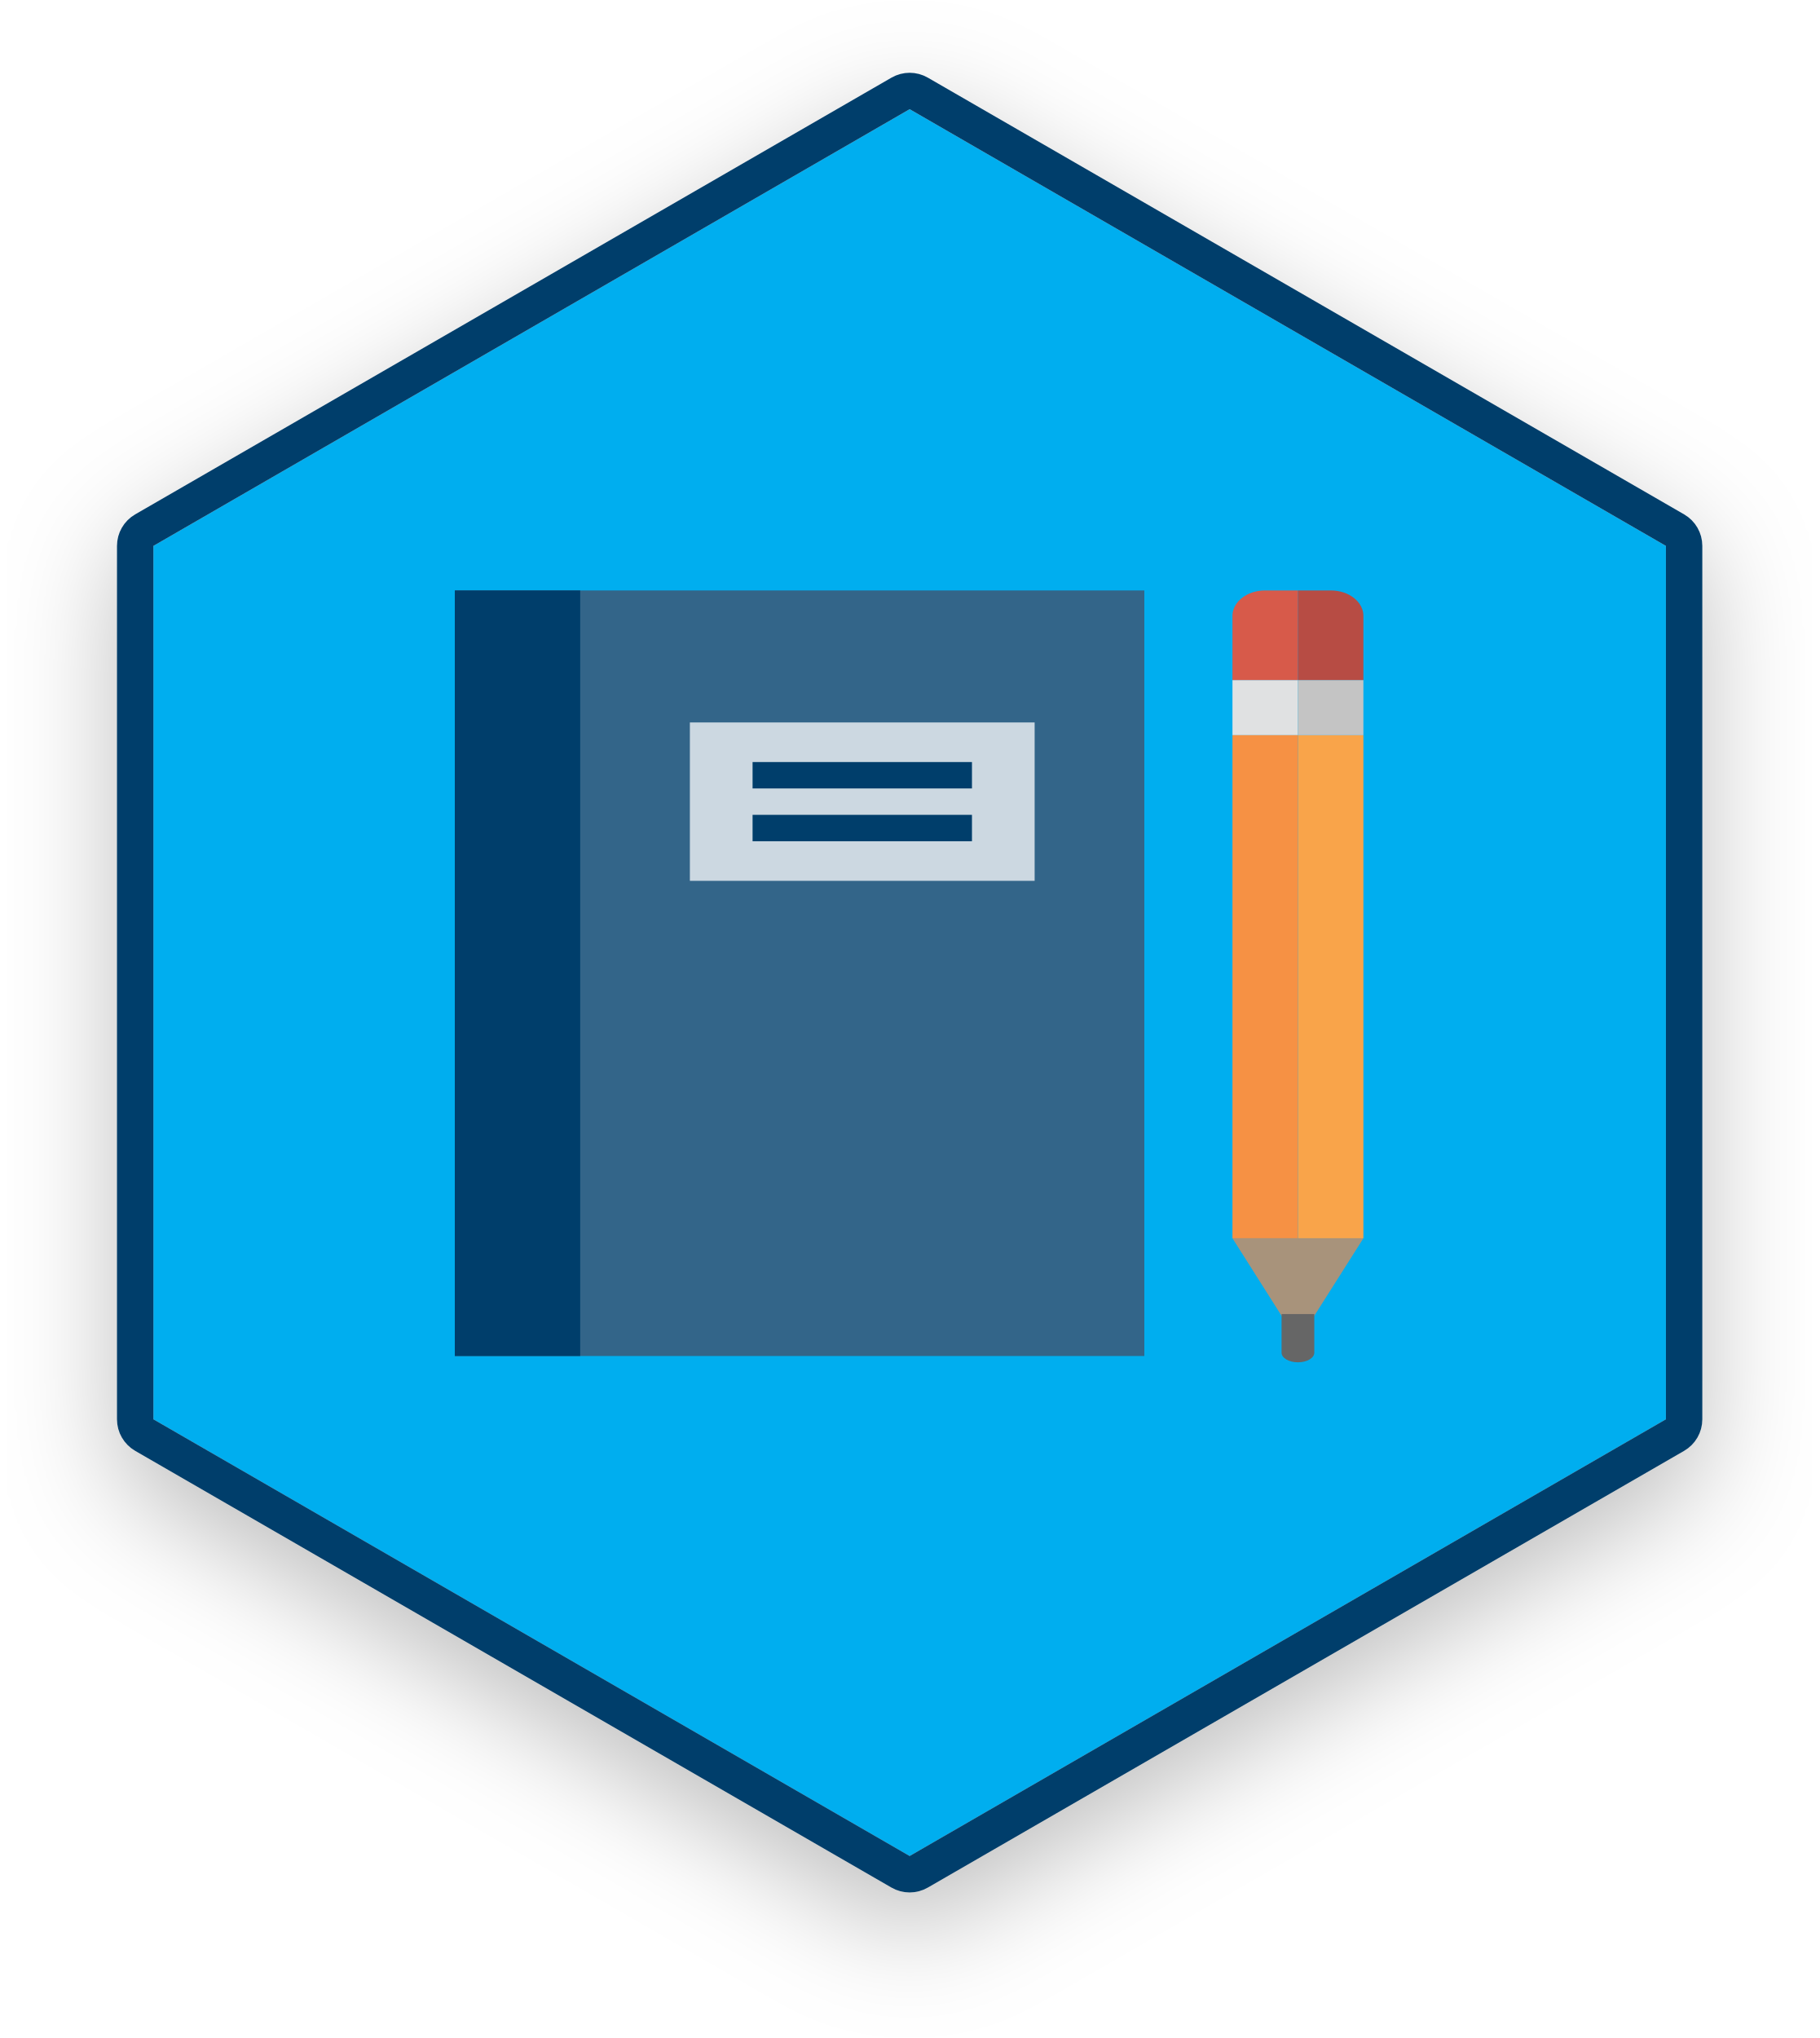
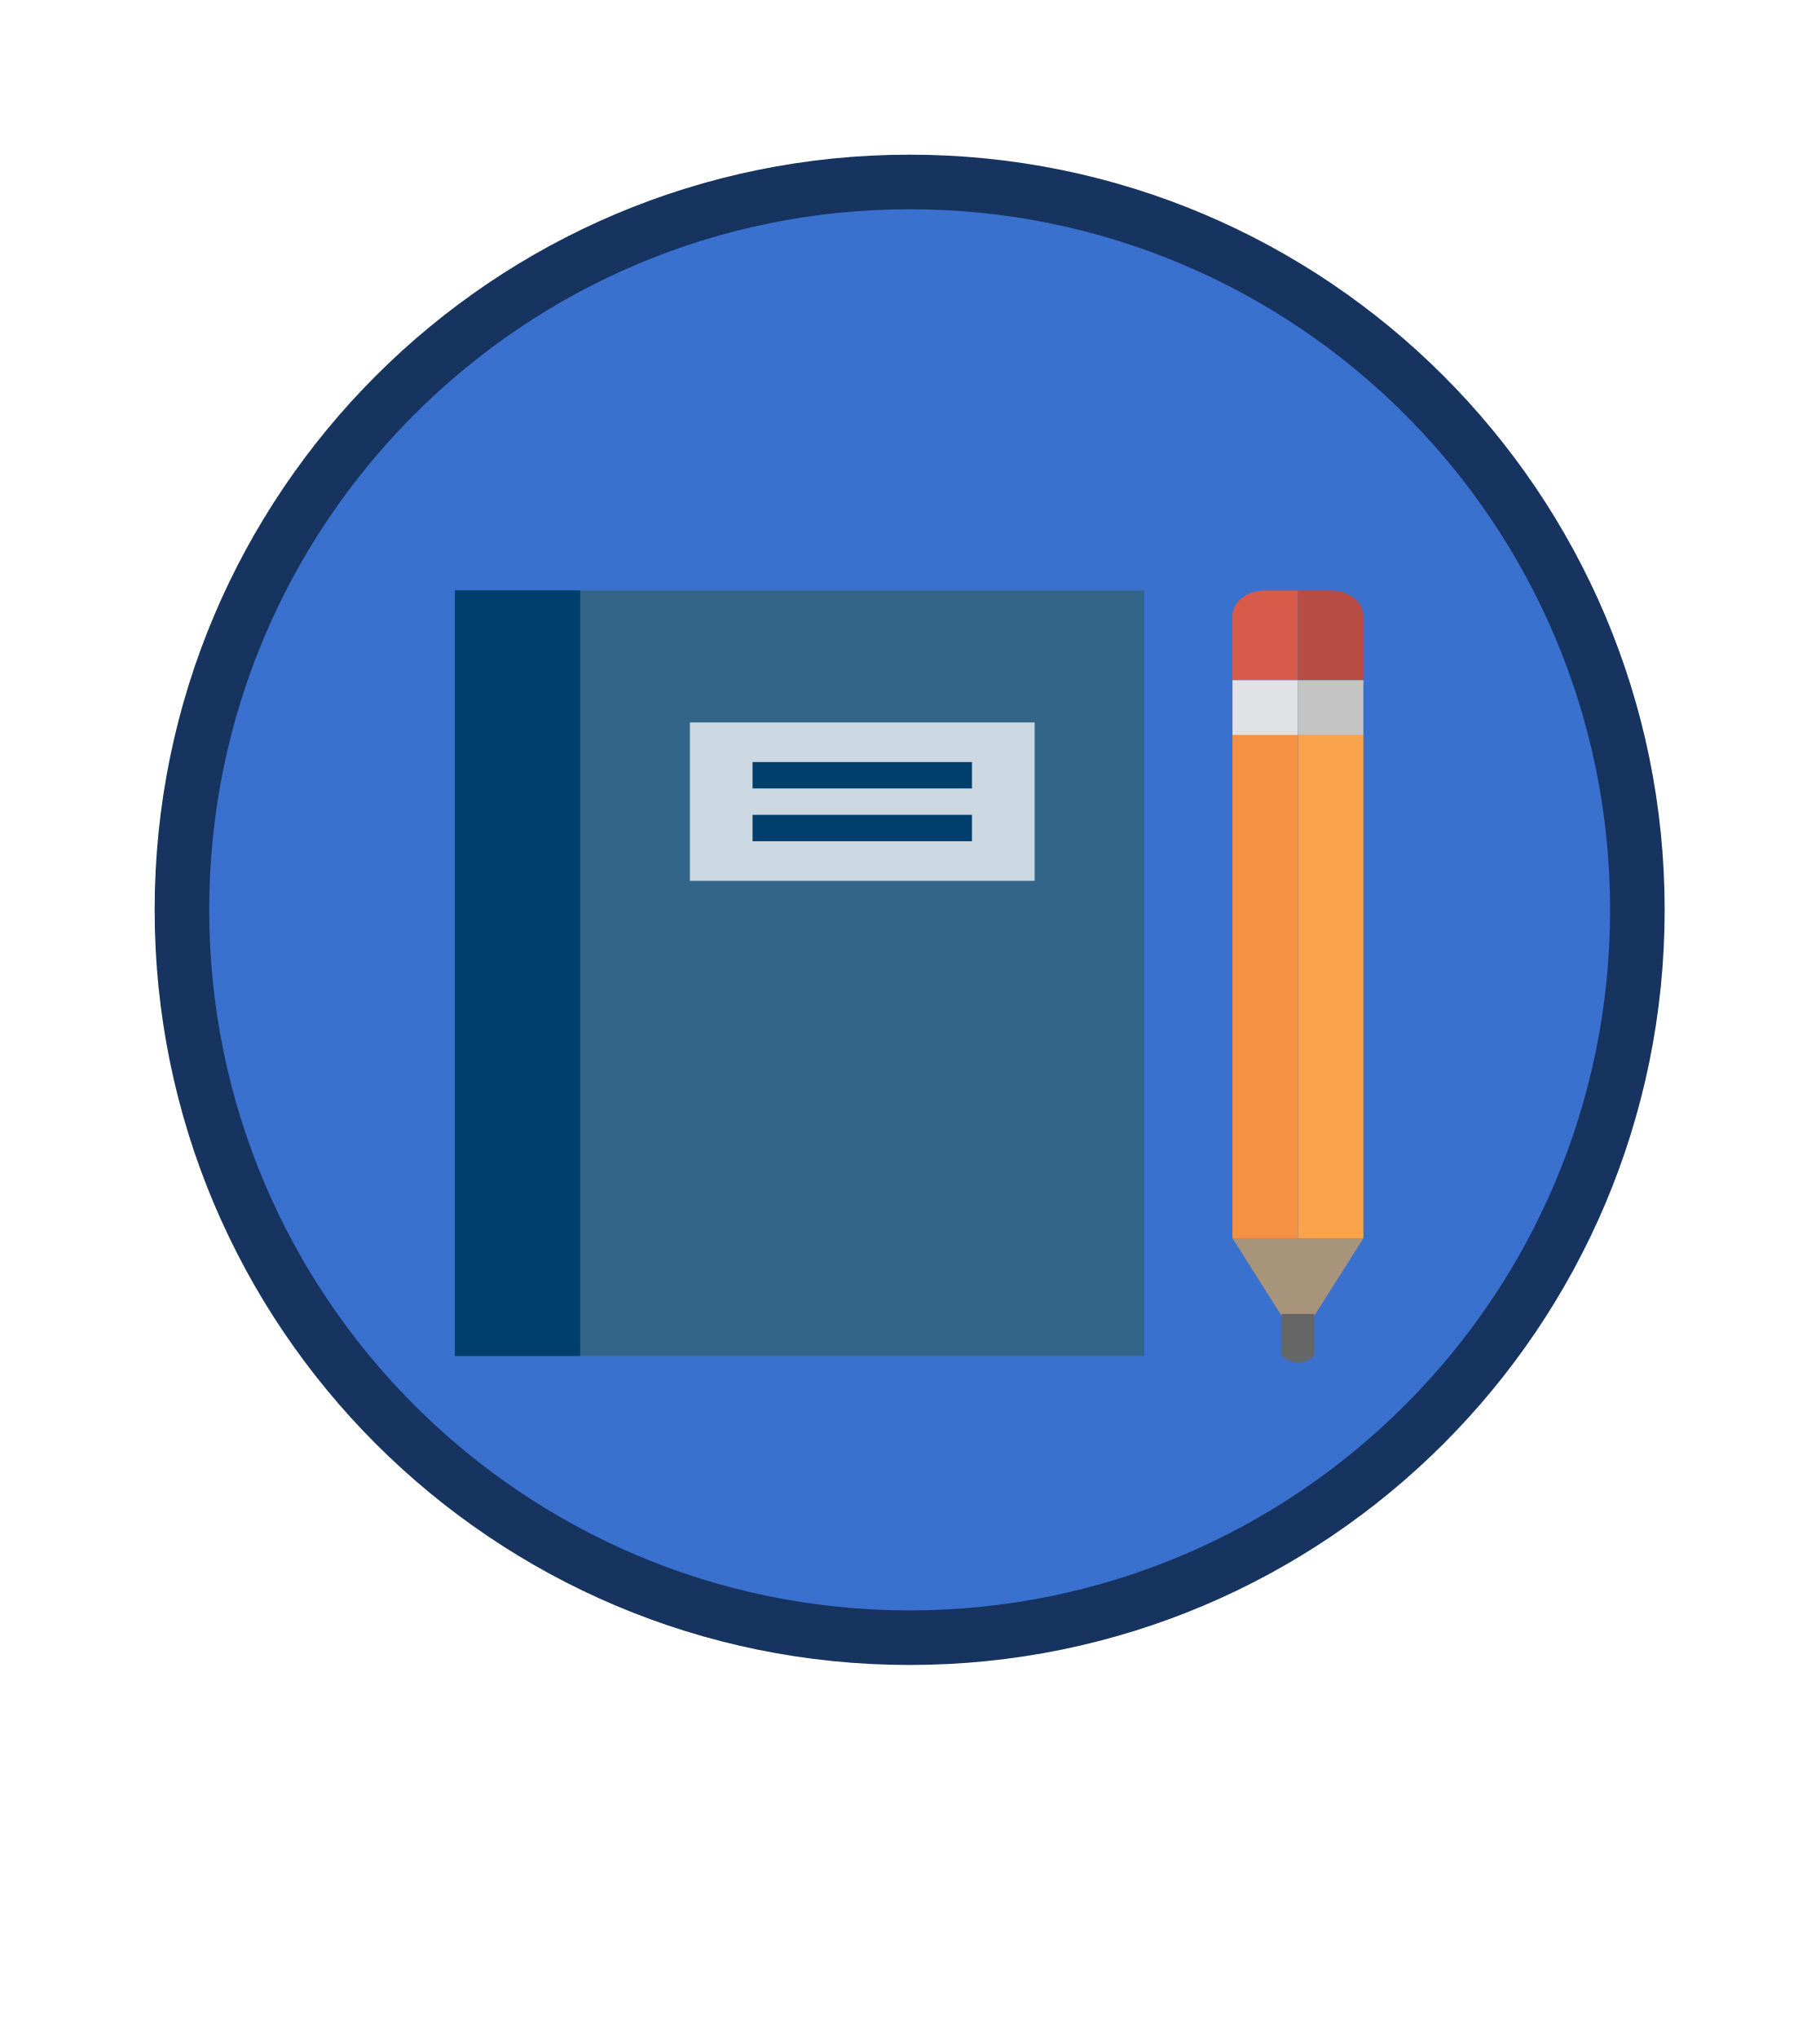
<svg xmlns="http://www.w3.org/2000/svg" width="100" height="112" viewBox="0 0 100 112" fill="none">
-   <g filter="url(#filter0_d)">
-     <path d="M50 6L91.569 30V78L50 102L8.431 78V30L50 6Z" fill="#00AEEF" />
-     <path d="M50.5 5.134C50.191 4.955 49.809 4.955 49.5 5.134L7.931 29.134C7.621 29.313 7.431 29.643 7.431 30V78C7.431 78.357 7.621 78.687 7.931 78.866L49.5 102.866C49.809 103.045 50.191 103.045 50.5 102.866L92.069 78.866C92.379 78.687 92.569 78.357 92.569 78V30C92.569 29.643 92.379 29.313 92.069 29.134L50.5 5.134Z" stroke="#003E6B" stroke-width="2" stroke-linejoin="round" />
-   </g>
+   <circle cx="50" cy="50" r="40" stroke="#173461" stroke-width="3" style="fill:#3A71CE" />
  <path d="M62.9 32.449H25V74.52H62.9V32.449Z" fill="#336589" />
  <path d="M31.891 32.449H25V74.52H31.891V32.449Z" fill="#003E6B" />
  <path d="M56.87 39.703H37.92V48.407H56.87V39.703Z" fill="#CCD8E1" />
  <path d="M53.425 41.879H41.366V43.33H53.425V41.879Z" fill="#003E6B" />
  <path d="M53.425 44.78H41.366V46.231H53.425V44.78Z" fill="#003E6B" />
  <path d="M71.342 37.373H67.744V40.402H71.342V37.373Z" fill="#E0E1E2" />
  <path d="M71.342 32.449H69.53C69.283 32.449 69.048 32.489 68.834 32.559C68.727 32.594 68.626 32.637 68.531 32.688C68.056 32.939 67.744 33.364 67.744 33.845V37.373H71.342V32.449Z" fill="#D75A4A" />
  <path d="M73.249 32.449C73.486 32.449 73.71 32.49 73.915 32.562C73.71 32.49 73.486 32.449 73.249 32.449Z" fill="#D75A4A" />
  <path d="M74.94 40.402H71.342V68.049H74.94V40.402Z" fill="#F9A44A" />
  <path d="M74.94 37.373H71.342V40.402H74.94V37.373Z" fill="#C4C4C4" />
  <path d="M74.959 33.889C74.959 33.392 74.66 32.954 74.206 32.695C74.66 32.954 74.959 33.392 74.959 33.889Z" fill="#D75A4A" />
  <path d="M74.94 37.373V33.845C74.94 33.364 74.628 32.939 74.153 32.688C74.059 32.638 73.956 32.594 73.85 32.559C73.636 32.489 73.401 32.449 73.155 32.449H71.342V37.373H74.94Z" fill="#B74C44" />
  <path d="M74.94 68.05H67.744L71.342 73.731L74.94 68.05Z" fill="#A8937B" />
  <path d="M70.443 74.337C70.443 74.63 70.845 74.867 71.342 74.867C71.84 74.867 72.242 74.63 72.242 74.337V72.216H70.443V74.337Z" fill="#666666" />
  <path d="M71.342 40.402H67.744V68.049H71.342V40.402Z" fill="#F69144" />
-   <defs>
-     <filter id="filter0_d" x="0.431" y="0" width="99.138" height="112" filterUnits="userSpaceOnUse" color-interpolation-filters="sRGB">
-       <feFlood flood-opacity="0" result="BackgroundImageFix" />
-       <feColorMatrix in="SourceAlpha" type="matrix" values="0 0 0 0 0 0 0 0 0 0 0 0 0 0 0 0 0 0 127 0" />
-       <feOffset dy="2" />
-       <feGaussianBlur stdDeviation="3" />
-       <feColorMatrix type="matrix" values="0 0 0 0 0 0 0 0 0 0 0 0 0 0 0 0 0 0 0.25 0" />
-       <feBlend mode="normal" in2="BackgroundImageFix" result="effect1_dropShadow" />
-       <feBlend mode="normal" in="SourceGraphic" in2="effect1_dropShadow" result="shape" />
-     </filter>
-   </defs>
</svg>
